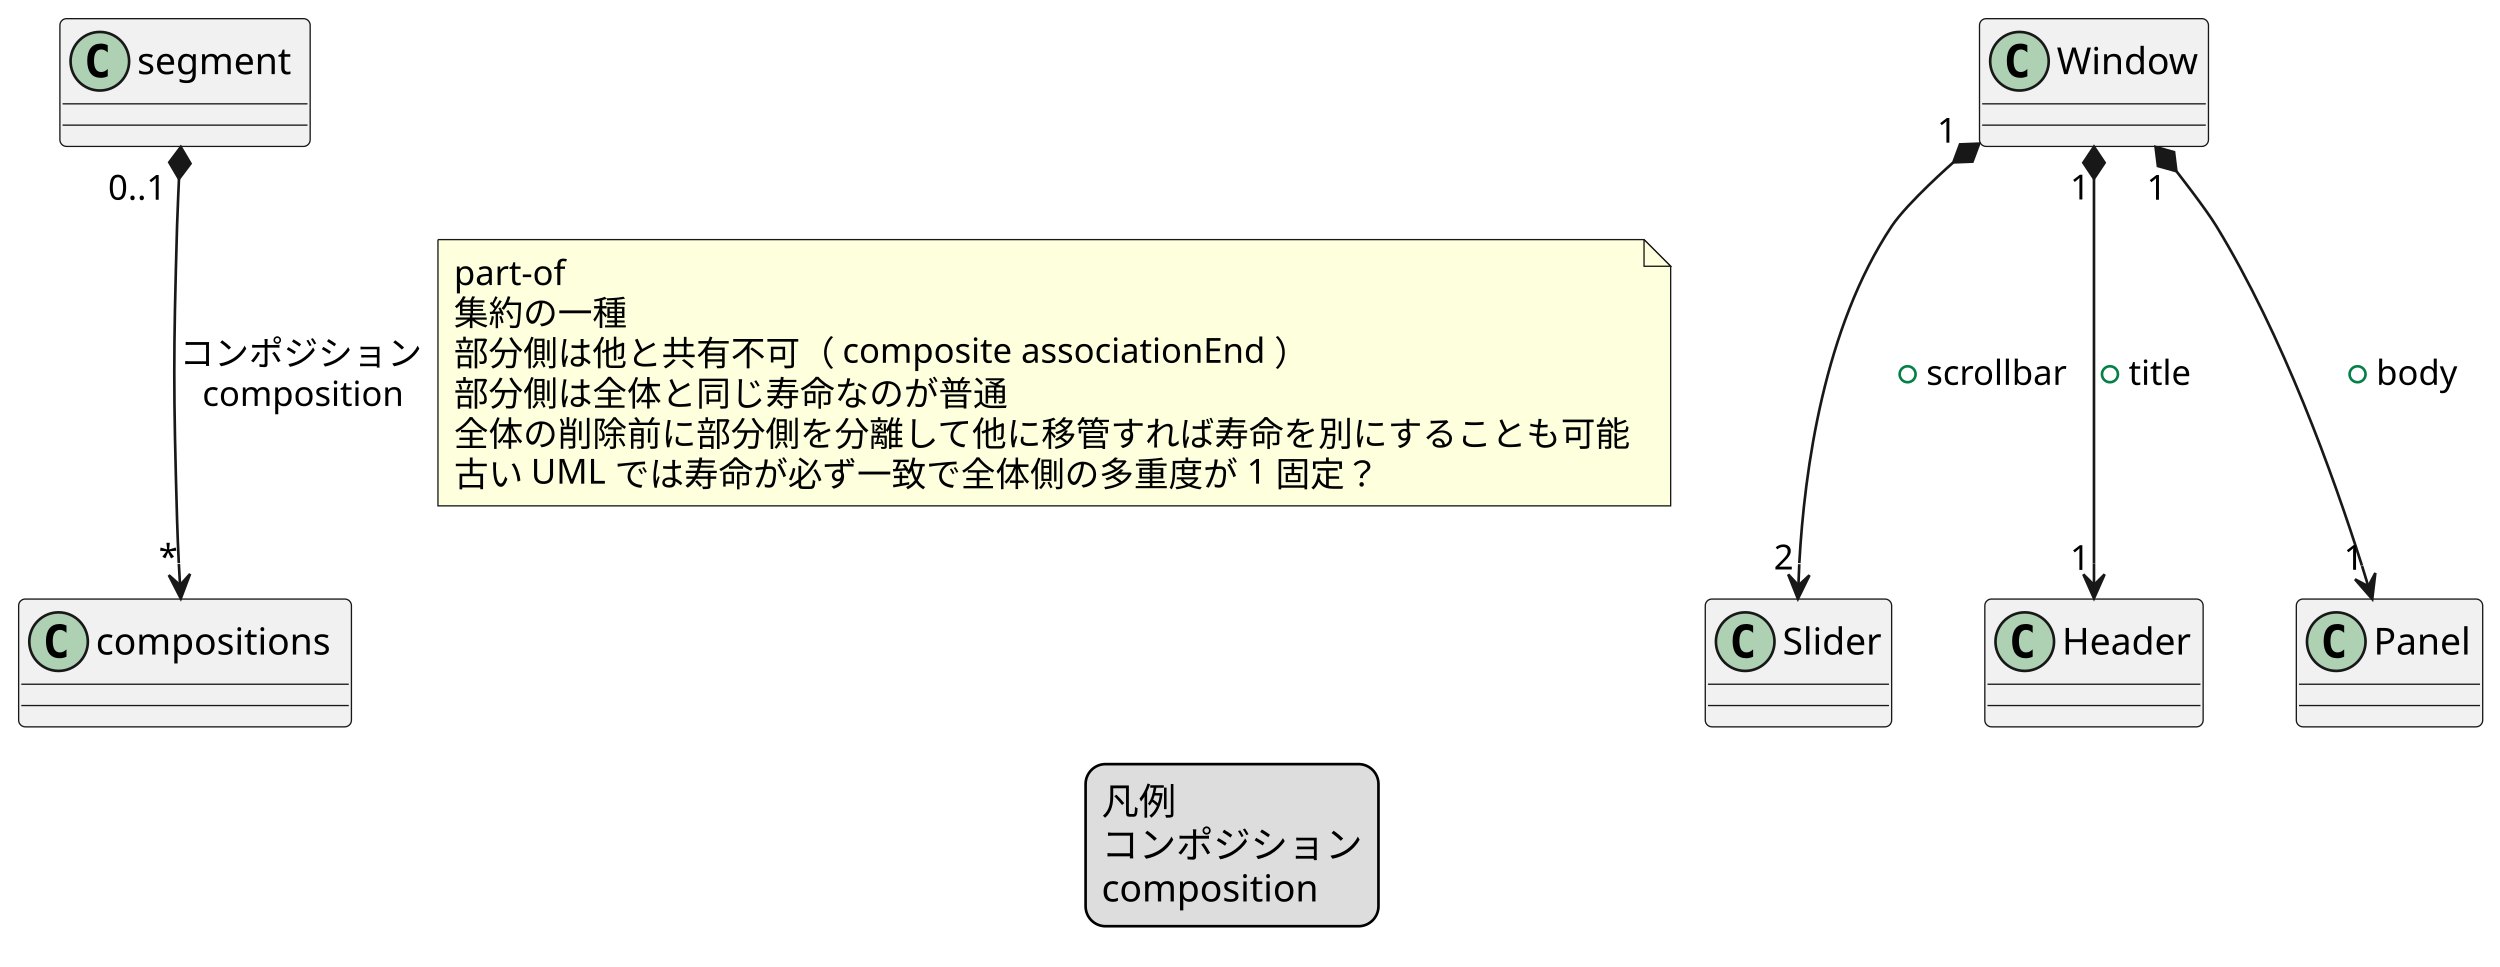
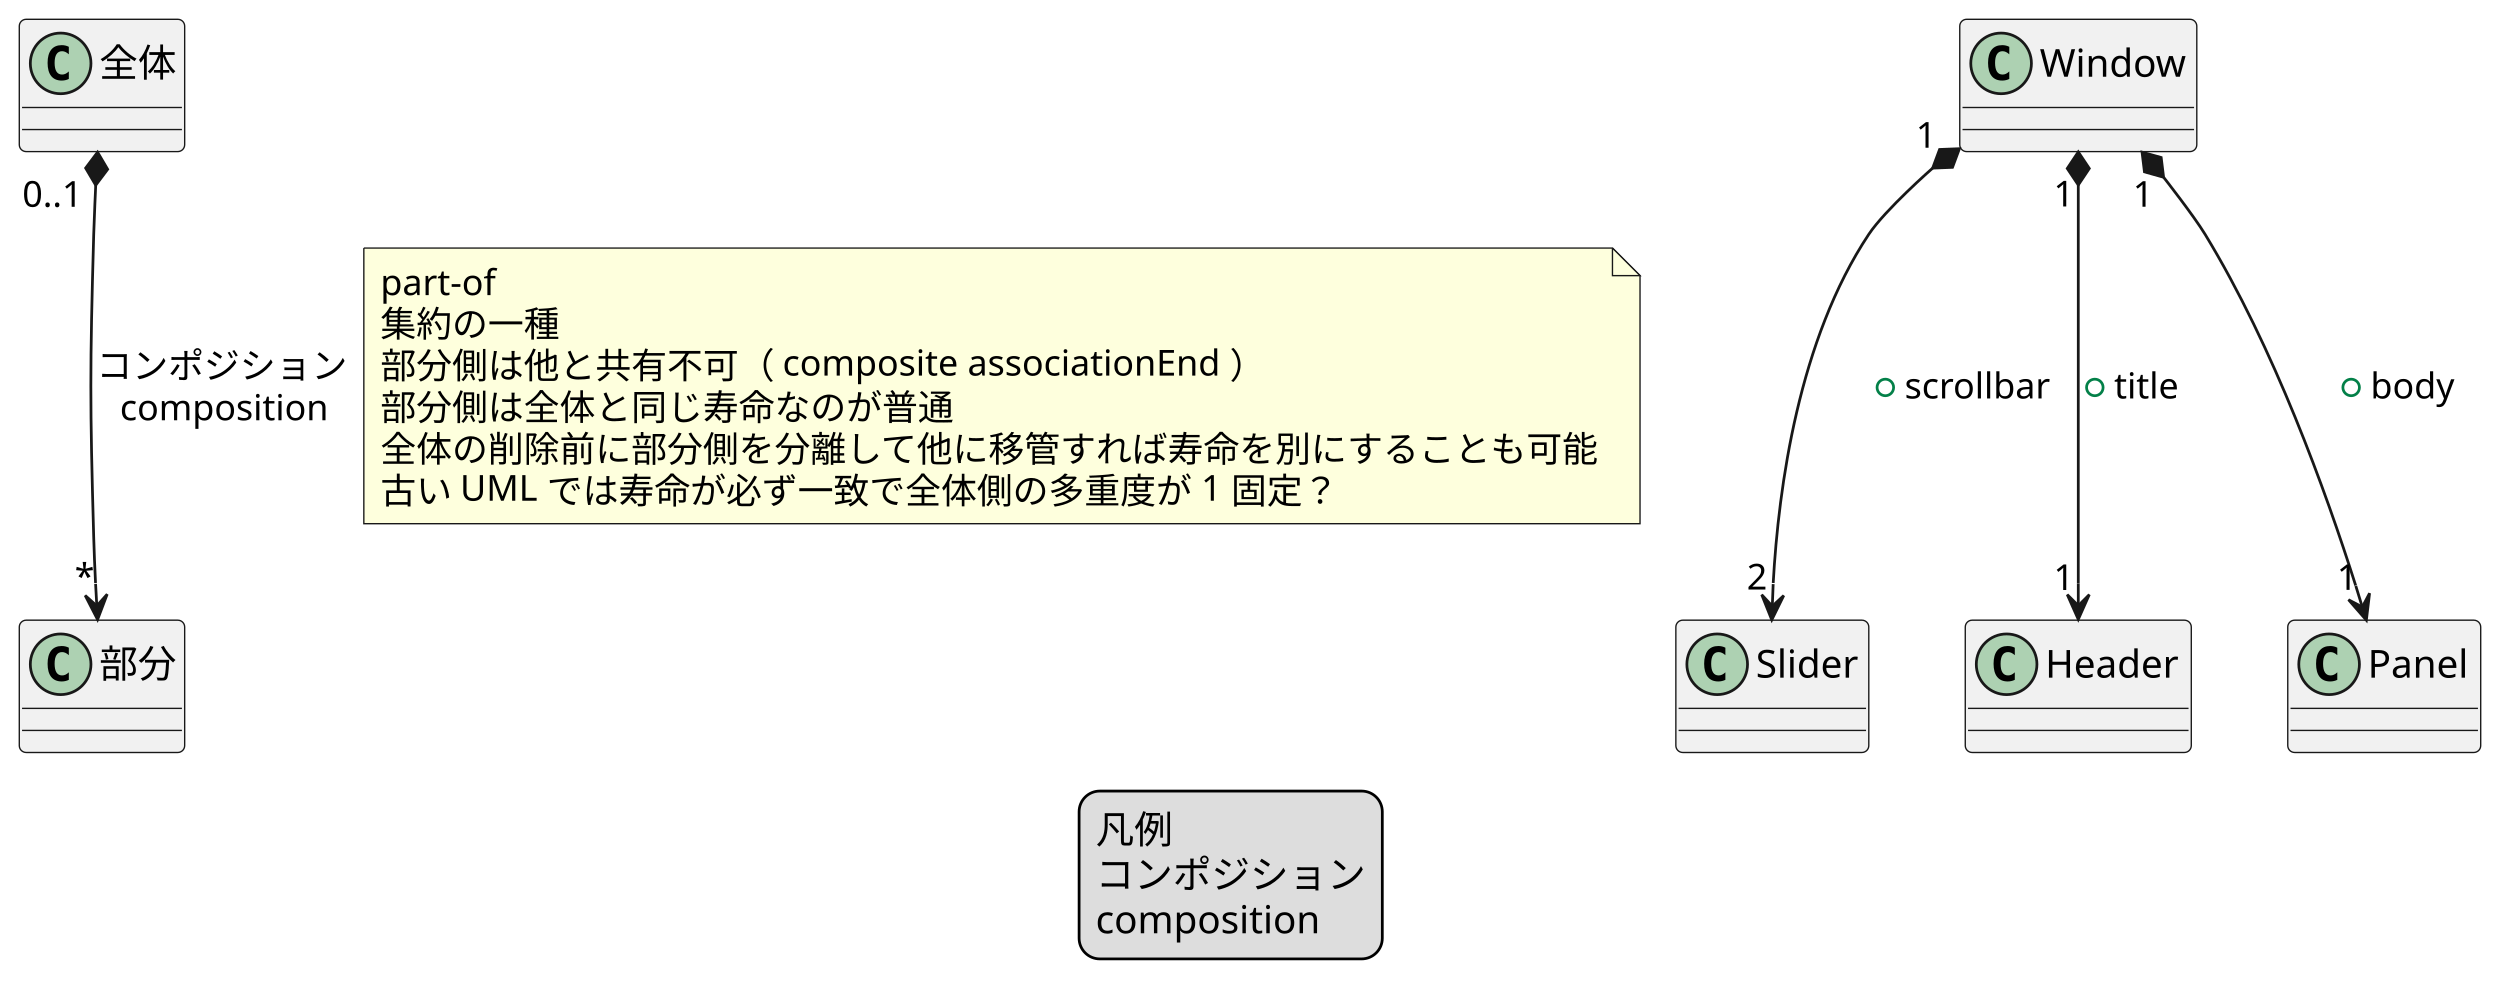
- <svg xmlns="http://www.w3.org/2000/svg" contentStyleType="text/css" height="363px" preserveAspectRatio="none" style="width:939px;height:363px;background:#FFFFFF;" version="1.1" viewBox="0 0 939 363" width="939px" zoomAndPan="magnify">
+ <svg xmlns="http://www.w3.org/2000/svg" contentStyleType="text/css" height="363px" preserveAspectRatio="none" style="width:907px;height:363px;background:#FFFFFF;" version="1.1" viewBox="0 0 907 363" width="907px" zoomAndPan="magnify">
  <defs />
  <g>
-     <g id="elem_segment">
-       <rect fill="#F1F1F1" height="48" id="segment" rx="2.5" ry="2.5" style="stroke:#181818;stroke-width:0.5;" width="94" x="22.5" y="7" />
-       <ellipse cx="37.5" cy="23" fill="#ADD1B2" rx="11" ry="11" style="stroke:#181818;stroke-width:1.0;" />
-       <path d="M40.469,28.641 Q39.891,28.938 39.25,29.078 Q38.609,29.234 37.906,29.234 Q35.406,29.234 34.078,27.594 Q32.766,25.938 32.766,22.812 Q32.766,19.688 34.078,18.031 Q35.406,16.375 37.906,16.375 Q38.609,16.375 39.25,16.531 Q39.906,16.688 40.469,16.984 L40.469,19.703 Q39.844,19.125 39.25,18.859 Q38.656,18.578 38.031,18.578 Q36.688,18.578 36,19.656 Q35.312,20.719 35.312,22.812 Q35.312,24.906 36,25.984 Q36.688,27.047 38.031,27.047 Q38.656,27.047 39.25,26.781 Q39.844,26.5 40.469,25.922 L40.469,28.641 Z " fill="#000000" />
-       <text fill="#000000" font-family="sans-serif" font-size="14" lengthAdjust="spacing" textLength="62" x="51.5" y="27.847">segment</text>
-       <line style="stroke:#181818;stroke-width:0.5;" x1="23.5" x2="115.5" y1="39" y2="39" />
-       <line style="stroke:#181818;stroke-width:0.5;" x1="23.5" x2="115.5" y1="47" y2="47" />
+     <g id="elem_全体">
+       <rect fill="#F1F1F1" height="48" id="全体" rx="2.5" ry="2.5" style="stroke:#181818;stroke-width:0.5;" width="60" x="7" y="7" />
+       <ellipse cx="22" cy="23" fill="#ADD1B2" rx="11" ry="11" style="stroke:#181818;stroke-width:1.0;" />
+       <path d="M24.969,28.641 Q24.391,28.938 23.75,29.078 Q23.109,29.234 22.406,29.234 Q19.906,29.234 18.578,27.594 Q17.266,25.938 17.266,22.812 Q17.266,19.688 18.578,18.031 Q19.906,16.375 22.406,16.375 Q23.109,16.375 23.75,16.531 Q24.406,16.688 24.969,16.984 L24.969,19.703 Q24.344,19.125 23.75,18.859 Q23.156,18.578 22.531,18.578 Q21.188,18.578 20.5,19.656 Q19.812,20.719 19.812,22.812 Q19.812,24.906 20.5,25.984 Q21.188,27.047 22.531,27.047 Q23.156,27.047 23.75,26.781 Q24.344,26.5 24.969,25.922 L24.969,28.641 Z " fill="#000000" />
+       <text fill="#000000" font-family="sans-serif" font-size="14" lengthAdjust="spacing" textLength="28" x="36" y="27.847">全体</text>
+       <line style="stroke:#181818;stroke-width:0.5;" x1="8" x2="66" y1="39" y2="39" />
+       <line style="stroke:#181818;stroke-width:0.5;" x1="8" x2="66" y1="47" y2="47" />
    </g>
-     <g id="elem_compositions">
-       <rect fill="#F1F1F1" height="48" id="compositions" rx="2.5" ry="2.5" style="stroke:#181818;stroke-width:0.5;" width="125" x="7" y="225" />
+     <g id="elem_部分">
+       <rect fill="#F1F1F1" height="48" id="部分" rx="2.5" ry="2.5" style="stroke:#181818;stroke-width:0.5;" width="60" x="7" y="225" />
      <ellipse cx="22" cy="241" fill="#ADD1B2" rx="11" ry="11" style="stroke:#181818;stroke-width:1.0;" />
      <path d="M24.969,246.641 Q24.391,246.938 23.75,247.078 Q23.109,247.234 22.406,247.234 Q19.906,247.234 18.578,245.594 Q17.266,243.938 17.266,240.812 Q17.266,237.688 18.578,236.031 Q19.906,234.375 22.406,234.375 Q23.109,234.375 23.75,234.531 Q24.406,234.688 24.969,234.984 L24.969,237.703 Q24.344,237.125 23.75,236.859 Q23.156,236.578 22.531,236.578 Q21.188,236.578 20.5,237.656 Q19.812,238.719 19.812,240.812 Q19.812,242.906 20.5,243.984 Q21.188,245.047 22.531,245.047 Q23.156,245.047 23.75,244.781 Q24.344,244.5 24.969,243.922 L24.969,246.641 Z " fill="#000000" />
-       <text fill="#000000" font-family="sans-serif" font-size="14" lengthAdjust="spacing" textLength="93" x="36" y="245.847">compositions</text>
-       <line style="stroke:#181818;stroke-width:0.5;" x1="8" x2="131" y1="257" y2="257" />
-       <line style="stroke:#181818;stroke-width:0.5;" x1="8" x2="131" y1="265" y2="265" />
+       <text fill="#000000" font-family="sans-serif" font-size="14" lengthAdjust="spacing" textLength="28" x="36" y="245.847">部分</text>
+       <line style="stroke:#181818;stroke-width:0.5;" x1="8" x2="66" y1="257" y2="257" />
+       <line style="stroke:#181818;stroke-width:0.5;" x1="8" x2="66" y1="265" y2="265" />
    </g>
    <g id="elem_Window">
-       <rect fill="#F1F1F1" height="48" id="Window" rx="2.5" ry="2.5" style="stroke:#181818;stroke-width:0.5;" width="86" x="743.5" y="7" />
-       <ellipse cx="758.5" cy="23" fill="#ADD1B2" rx="11" ry="11" style="stroke:#181818;stroke-width:1.0;" />
-       <path d="M761.469,28.641 Q760.891,28.938 760.25,29.078 Q759.609,29.234 758.906,29.234 Q756.406,29.234 755.078,27.594 Q753.766,25.938 753.766,22.812 Q753.766,19.688 755.078,18.031 Q756.406,16.375 758.906,16.375 Q759.609,16.375 760.25,16.531 Q760.906,16.688 761.469,16.984 L761.469,19.703 Q760.844,19.125 760.25,18.859 Q759.656,18.578 759.031,18.578 Q757.688,18.578 757,19.656 Q756.312,20.719 756.312,22.812 Q756.312,24.906 757,25.984 Q757.688,27.047 759.031,27.047 Q759.656,27.047 760.25,26.781 Q760.844,26.5 761.469,25.922 L761.469,28.641 Z " fill="#000000" />
-       <text fill="#000000" font-family="sans-serif" font-size="14" lengthAdjust="spacing" textLength="54" x="772.5" y="27.847">Window</text>
-       <line style="stroke:#181818;stroke-width:0.5;" x1="744.5" x2="828.5" y1="39" y2="39" />
-       <line style="stroke:#181818;stroke-width:0.5;" x1="744.5" x2="828.5" y1="47" y2="47" />
+       <rect fill="#F1F1F1" height="48" id="Window" rx="2.5" ry="2.5" style="stroke:#181818;stroke-width:0.5;" width="86" x="711" y="7" />
+       <ellipse cx="726" cy="23" fill="#ADD1B2" rx="11" ry="11" style="stroke:#181818;stroke-width:1.0;" />
+       <path d="M728.969,28.641 Q728.391,28.938 727.75,29.078 Q727.109,29.234 726.406,29.234 Q723.906,29.234 722.578,27.594 Q721.266,25.938 721.266,22.812 Q721.266,19.688 722.578,18.031 Q723.906,16.375 726.406,16.375 Q727.109,16.375 727.75,16.531 Q728.406,16.688 728.969,16.984 L728.969,19.703 Q728.344,19.125 727.75,18.859 Q727.156,18.578 726.531,18.578 Q725.188,18.578 724.5,19.656 Q723.812,20.719 723.812,22.812 Q723.812,24.906 724.5,25.984 Q725.188,27.047 726.531,27.047 Q727.156,27.047 727.75,26.781 Q728.344,26.5 728.969,25.922 L728.969,28.641 Z " fill="#000000" />
+       <text fill="#000000" font-family="sans-serif" font-size="14" lengthAdjust="spacing" textLength="54" x="740" y="27.847">Window</text>
+       <line style="stroke:#181818;stroke-width:0.5;" x1="712" x2="796" y1="39" y2="39" />
+       <line style="stroke:#181818;stroke-width:0.5;" x1="712" x2="796" y1="47" y2="47" />
    </g>
    <g id="elem_Slider">
-       <rect fill="#F1F1F1" height="48" id="Slider" rx="2.5" ry="2.5" style="stroke:#181818;stroke-width:0.5;" width="70" x="640.5" y="225" />
-       <ellipse cx="655.5" cy="241" fill="#ADD1B2" rx="11" ry="11" style="stroke:#181818;stroke-width:1.0;" />
-       <path d="M658.469,246.641 Q657.891,246.938 657.25,247.078 Q656.609,247.234 655.906,247.234 Q653.406,247.234 652.078,245.594 Q650.766,243.938 650.766,240.812 Q650.766,237.688 652.078,236.031 Q653.406,234.375 655.906,234.375 Q656.609,234.375 657.25,234.531 Q657.906,234.688 658.469,234.984 L658.469,237.703 Q657.844,237.125 657.25,236.859 Q656.656,236.578 656.031,236.578 Q654.688,236.578 654,237.656 Q653.312,238.719 653.312,240.812 Q653.312,242.906 654,243.984 Q654.688,245.047 656.031,245.047 Q656.656,245.047 657.25,244.781 Q657.844,244.5 658.469,243.922 L658.469,246.641 Z " fill="#000000" />
-       <text fill="#000000" font-family="sans-serif" font-size="14" lengthAdjust="spacing" textLength="38" x="669.5" y="245.847">Slider</text>
-       <line style="stroke:#181818;stroke-width:0.5;" x1="641.5" x2="709.5" y1="257" y2="257" />
-       <line style="stroke:#181818;stroke-width:0.5;" x1="641.5" x2="709.5" y1="265" y2="265" />
+       <rect fill="#F1F1F1" height="48" id="Slider" rx="2.5" ry="2.5" style="stroke:#181818;stroke-width:0.5;" width="70" x="608" y="225" />
+       <ellipse cx="623" cy="241" fill="#ADD1B2" rx="11" ry="11" style="stroke:#181818;stroke-width:1.0;" />
+       <path d="M625.969,246.641 Q625.391,246.938 624.75,247.078 Q624.109,247.234 623.406,247.234 Q620.906,247.234 619.578,245.594 Q618.266,243.938 618.266,240.812 Q618.266,237.688 619.578,236.031 Q620.906,234.375 623.406,234.375 Q624.109,234.375 624.75,234.531 Q625.406,234.688 625.969,234.984 L625.969,237.703 Q625.344,237.125 624.75,236.859 Q624.156,236.578 623.531,236.578 Q622.188,236.578 621.5,237.656 Q620.812,238.719 620.812,240.812 Q620.812,242.906 621.5,243.984 Q622.188,245.047 623.531,245.047 Q624.156,245.047 624.75,244.781 Q625.344,244.5 625.969,243.922 L625.969,246.641 Z " fill="#000000" />
+       <text fill="#000000" font-family="sans-serif" font-size="14" lengthAdjust="spacing" textLength="38" x="637" y="245.847">Slider</text>
+       <line style="stroke:#181818;stroke-width:0.5;" x1="609" x2="677" y1="257" y2="257" />
+       <line style="stroke:#181818;stroke-width:0.5;" x1="609" x2="677" y1="265" y2="265" />
    </g>
    <g id="elem_Header">
-       <rect fill="#F1F1F1" height="48" id="Header" rx="2.5" ry="2.5" style="stroke:#181818;stroke-width:0.5;" width="82" x="745.5" y="225" />
-       <ellipse cx="760.5" cy="241" fill="#ADD1B2" rx="11" ry="11" style="stroke:#181818;stroke-width:1.0;" />
-       <path d="M763.469,246.641 Q762.891,246.938 762.25,247.078 Q761.609,247.234 760.906,247.234 Q758.406,247.234 757.078,245.594 Q755.766,243.938 755.766,240.812 Q755.766,237.688 757.078,236.031 Q758.406,234.375 760.906,234.375 Q761.609,234.375 762.25,234.531 Q762.906,234.688 763.469,234.984 L763.469,237.703 Q762.844,237.125 762.25,236.859 Q761.656,236.578 761.031,236.578 Q759.688,236.578 759,237.656 Q758.312,238.719 758.312,240.812 Q758.312,242.906 759,243.984 Q759.688,245.047 761.031,245.047 Q761.656,245.047 762.25,244.781 Q762.844,244.5 763.469,243.922 L763.469,246.641 Z " fill="#000000" />
-       <text fill="#000000" font-family="sans-serif" font-size="14" lengthAdjust="spacing" textLength="50" x="774.5" y="245.847">Header</text>
-       <line style="stroke:#181818;stroke-width:0.5;" x1="746.5" x2="826.5" y1="257" y2="257" />
-       <line style="stroke:#181818;stroke-width:0.5;" x1="746.5" x2="826.5" y1="265" y2="265" />
+       <rect fill="#F1F1F1" height="48" id="Header" rx="2.5" ry="2.5" style="stroke:#181818;stroke-width:0.5;" width="82" x="713" y="225" />
+       <ellipse cx="728" cy="241" fill="#ADD1B2" rx="11" ry="11" style="stroke:#181818;stroke-width:1.0;" />
+       <path d="M730.969,246.641 Q730.391,246.938 729.75,247.078 Q729.109,247.234 728.406,247.234 Q725.906,247.234 724.578,245.594 Q723.266,243.938 723.266,240.812 Q723.266,237.688 724.578,236.031 Q725.906,234.375 728.406,234.375 Q729.109,234.375 729.75,234.531 Q730.406,234.688 730.969,234.984 L730.969,237.703 Q730.344,237.125 729.75,236.859 Q729.156,236.578 728.531,236.578 Q727.188,236.578 726.5,237.656 Q725.812,238.719 725.812,240.812 Q725.812,242.906 726.5,243.984 Q727.188,245.047 728.531,245.047 Q729.156,245.047 729.75,244.781 Q730.344,244.5 730.969,243.922 L730.969,246.641 Z " fill="#000000" />
+       <text fill="#000000" font-family="sans-serif" font-size="14" lengthAdjust="spacing" textLength="50" x="742" y="245.847">Header</text>
+       <line style="stroke:#181818;stroke-width:0.5;" x1="714" x2="794" y1="257" y2="257" />
+       <line style="stroke:#181818;stroke-width:0.5;" x1="714" x2="794" y1="265" y2="265" />
    </g>
    <g id="elem_Panel">
-       <rect fill="#F1F1F1" height="48" id="Panel" rx="2.5" ry="2.5" style="stroke:#181818;stroke-width:0.5;" width="70" x="862.5" y="225" />
-       <ellipse cx="877.5" cy="241" fill="#ADD1B2" rx="11" ry="11" style="stroke:#181818;stroke-width:1.0;" />
-       <path d="M880.469,246.641 Q879.891,246.938 879.25,247.078 Q878.609,247.234 877.906,247.234 Q875.406,247.234 874.078,245.594 Q872.766,243.938 872.766,240.812 Q872.766,237.688 874.078,236.031 Q875.406,234.375 877.906,234.375 Q878.609,234.375 879.25,234.531 Q879.906,234.688 880.469,234.984 L880.469,237.703 Q879.844,237.125 879.25,236.859 Q878.656,236.578 878.031,236.578 Q876.688,236.578 876,237.656 Q875.312,238.719 875.312,240.812 Q875.312,242.906 876,243.984 Q876.688,245.047 878.031,245.047 Q878.656,245.047 879.25,244.781 Q879.844,244.5 880.469,243.922 L880.469,246.641 Z " fill="#000000" />
-       <text fill="#000000" font-family="sans-serif" font-size="14" lengthAdjust="spacing" textLength="38" x="891.5" y="245.847">Panel</text>
-       <line style="stroke:#181818;stroke-width:0.5;" x1="863.5" x2="931.5" y1="257" y2="257" />
-       <line style="stroke:#181818;stroke-width:0.5;" x1="863.5" x2="931.5" y1="265" y2="265" />
+       <rect fill="#F1F1F1" height="48" id="Panel" rx="2.5" ry="2.5" style="stroke:#181818;stroke-width:0.5;" width="70" x="830" y="225" />
+       <ellipse cx="845" cy="241" fill="#ADD1B2" rx="11" ry="11" style="stroke:#181818;stroke-width:1.0;" />
+       <path d="M847.969,246.641 Q847.391,246.938 846.75,247.078 Q846.109,247.234 845.406,247.234 Q842.906,247.234 841.578,245.594 Q840.266,243.938 840.266,240.812 Q840.266,237.688 841.578,236.031 Q842.906,234.375 845.406,234.375 Q846.109,234.375 846.75,234.531 Q847.406,234.688 847.969,234.984 L847.969,237.703 Q847.344,237.125 846.75,236.859 Q846.156,236.578 845.531,236.578 Q844.188,236.578 843.5,237.656 Q842.812,238.719 842.812,240.812 Q842.812,242.906 843.5,243.984 Q844.188,245.047 845.531,245.047 Q846.156,245.047 846.75,244.781 Q847.344,244.5 847.969,243.922 L847.969,246.641 Z " fill="#000000" />
+       <text fill="#000000" font-family="sans-serif" font-size="14" lengthAdjust="spacing" textLength="38" x="859" y="245.847">Panel</text>
+       <line style="stroke:#181818;stroke-width:0.5;" x1="831" x2="899" y1="257" y2="257" />
+       <line style="stroke:#181818;stroke-width:0.5;" x1="831" x2="899" y1="265" y2="265" />
    </g>
-     <g id="link_segment_compositions">
-       <path codeLine="7" d="M67.227,67.191 C67.227,67.191 66.65,79.66 66.5,85 C65.12,133.87 65.12,146.13 66.5,195 C66.65,200.34 66.89,205.98 67.16,211.51 " fill="none" id="segment-compositions" style="stroke:#181818;stroke-width:1.0;" />
-       <polygon fill="#181818" points="67.9,224.79,71.389,215.58,67.62,219.798,63.402,216.029,67.9,224.79" style="stroke:#181818;stroke-width:1.0;" />
-       <line style="stroke:#181818;stroke-width:1.0;" x1="67.62" x2="67.18" y1="219.798" y2="211.815" />
-       <polygon fill="#181818" points="67.9,55.21,63.57,60.976,67.227,67.191,71.557,61.425,67.9,55.21" style="stroke:#181818;stroke-width:1.0;" />
-       <text fill="#000000" font-family="sans-serif" font-size="13" lengthAdjust="spacing" textLength="91" x="67.5" y="137.333">コンポジション</text>
-       <text fill="#000000" font-family="sans-serif" font-size="13" lengthAdjust="spacing" textLength="78" x="76" y="152.465">composition</text>
-       <path d="M164.5,90 L164.5,190 L627.5,190 L627.5,100 L617.5,90 L164.5,90 " fill="#FEFFDD" style="stroke:#181818;stroke-width:0.5;" />
-       <path d="M617.5,90 L617.5,100 L627.5,100 L617.5,90 " fill="#FEFFDD" style="stroke:#181818;stroke-width:0.5;" />
-       <text fill="#000000" font-family="sans-serif" font-size="13" lengthAdjust="spacing" textLength="43" x="170.5" y="107.067">part-of</text>
-       <text fill="#000000" font-family="sans-serif" font-size="13" lengthAdjust="spacing" textLength="65" x="170.5" y="122.2">集約の一種</text>
-       <text fill="#000000" font-family="sans-serif" font-size="13" lengthAdjust="spacing" textLength="331" x="170.5" y="137.333">部分側は他と共有不可（ composite associationEnd ）</text>
-       <text fill="#000000" font-family="sans-serif" font-size="13" lengthAdjust="spacing" textLength="208" x="170.5" y="152.465">部分側は全体と同じ寿命なのが普通</text>
-       <text fill="#000000" font-family="sans-serif" font-size="13" lengthAdjust="spacing" textLength="442" x="170.5" y="167.598">全体の削除前に部分側を分離して他に移管すれば寿命を別にすることも可能</text>
-       <text fill="#000000" font-family="sans-serif" font-size="13" lengthAdjust="spacing" textLength="351" x="170.5" y="182.731">古い UML では寿命が必ず一致で全体側の多重度が 1 固定？</text>
-       <text fill="#000000" font-family="sans-serif" font-size="13" lengthAdjust="spacing" textLength="24" x="40.585" y="75.022">0..1</text>
-       <text fill="#000000" font-family="sans-serif" font-size="13" lengthAdjust="spacing" textLength="7" x="59.593" y="213.748">*</text>
+     <g id="link_全体_部分">
+       <path codeLine="7" d="M34.727,67.191 C34.727,67.191 34.15,79.66 34,85 C32.62,133.87 32.62,146.13 34,195 C34.15,200.34 34.39,205.98 34.66,211.51 " fill="none" id="全体-部分" style="stroke:#181818;stroke-width:1.0;" />
+       <polygon fill="#181818" points="35.4,224.79,38.889,215.58,35.12,219.798,30.902,216.029,35.4,224.79" style="stroke:#181818;stroke-width:1.0;" />
+       <line style="stroke:#181818;stroke-width:1.0;" x1="35.12" x2="34.68" y1="219.798" y2="211.815" />
+       <polygon fill="#181818" points="35.4,55.21,31.07,60.976,34.727,67.191,39.057,61.425,35.4,55.21" style="stroke:#181818;stroke-width:1.0;" />
+       <text fill="#000000" font-family="sans-serif" font-size="13" lengthAdjust="spacing" textLength="91" x="35" y="137.333">コンポジション</text>
+       <text fill="#000000" font-family="sans-serif" font-size="13" lengthAdjust="spacing" textLength="78" x="43.5" y="152.465">composition</text>
+       <path d="M132,90 L132,190 L595,190 L595,100 L585,90 L132,90 " fill="#FEFFDD" style="stroke:#181818;stroke-width:0.5;" />
+       <path d="M585,90 L585,100 L595,100 L585,90 " fill="#FEFFDD" style="stroke:#181818;stroke-width:0.5;" />
+       <text fill="#000000" font-family="sans-serif" font-size="13" lengthAdjust="spacing" textLength="43" x="138" y="107.067">part-of</text>
+       <text fill="#000000" font-family="sans-serif" font-size="13" lengthAdjust="spacing" textLength="65" x="138" y="122.2">集約の一種</text>
+       <text fill="#000000" font-family="sans-serif" font-size="13" lengthAdjust="spacing" textLength="331" x="138" y="137.333">部分側は他と共有不可（ composite associationEnd ）</text>
+       <text fill="#000000" font-family="sans-serif" font-size="13" lengthAdjust="spacing" textLength="208" x="138" y="152.465">部分側は全体と同じ寿命なのが普通</text>
+       <text fill="#000000" font-family="sans-serif" font-size="13" lengthAdjust="spacing" textLength="442" x="138" y="167.598">全体の削除前に部分側を分離して他に移管すれば寿命を別にすることも可能</text>
+       <text fill="#000000" font-family="sans-serif" font-size="13" lengthAdjust="spacing" textLength="351" x="138" y="182.731">古い UML では寿命が必ず一致で全体側の多重度が 1 固定？</text>
+       <text fill="#000000" font-family="sans-serif" font-size="13" lengthAdjust="spacing" textLength="24" x="8.085" y="75.022">0..1</text>
+       <text fill="#000000" font-family="sans-serif" font-size="13" lengthAdjust="spacing" textLength="7" x="27.093" y="213.748">*</text>
    </g>
    <g id="link_Window_Slider">
-       <path codeLine="17" d="M733.663,60.991 C733.663,60.991 716.39,76.14 710.5,85 C685.15,123.13 677.77,176.38 675.82,211.51 " fill="none" id="Window-Slider" style="stroke:#181818;stroke-width:1.0;" />
-       <polygon fill="#181818" points="675.3,224.9,679.643,216.061,675.492,219.904,671.649,215.753,675.3,224.9" style="stroke:#181818;stroke-width:1.0;" />
-       <line style="stroke:#181818;stroke-width:1.0;" x1="675.492" x2="675.805" y1="219.904" y2="211.915" />
-       <polygon fill="#181818" points="743.38,53.95,736.174,54.231,733.663,60.991,740.868,60.709,743.38,53.95" style="stroke:#181818;stroke-width:1.0;" />
-       <ellipse cx="716.5" cy="140.566" fill="none" rx="3" ry="3" style="stroke:#038048;stroke-width:1.0;" />
-       <text fill="#000000" font-family="sans-serif" font-size="13" lengthAdjust="spacing" textLength="54" x="723.5" y="144.567">scrollbar</text>
-       <text fill="#000000" font-family="sans-serif" font-size="13" lengthAdjust="spacing" textLength="8" x="727.576" y="53.587">1</text>
-       <text fill="#000000" font-family="sans-serif" font-size="13" lengthAdjust="spacing" textLength="8" x="666.224" y="213.886">2</text>
+       <path codeLine="17" d="M701.163,60.991 C701.163,60.991 683.89,76.14 678,85 C652.65,123.13 645.27,176.38 643.32,211.51 " fill="none" id="Window-Slider" style="stroke:#181818;stroke-width:1.0;" />
+       <polygon fill="#181818" points="642.8,224.9,647.143,216.061,642.992,219.904,639.149,215.753,642.8,224.9" style="stroke:#181818;stroke-width:1.0;" />
+       <line style="stroke:#181818;stroke-width:1.0;" x1="642.992" x2="643.305" y1="219.904" y2="211.915" />
+       <polygon fill="#181818" points="710.88,53.95,703.674,54.231,701.163,60.991,708.368,60.709,710.88,53.95" style="stroke:#181818;stroke-width:1.0;" />
+       <ellipse cx="684" cy="140.566" fill="none" rx="3" ry="3" style="stroke:#038048;stroke-width:1.0;" />
+       <text fill="#000000" font-family="sans-serif" font-size="13" lengthAdjust="spacing" textLength="54" x="691" y="144.567">scrollbar</text>
+       <text fill="#000000" font-family="sans-serif" font-size="13" lengthAdjust="spacing" textLength="8" x="695.076" y="53.587">1</text>
+       <text fill="#000000" font-family="sans-serif" font-size="13" lengthAdjust="spacing" textLength="8" x="633.724" y="213.886">2</text>
    </g>
    <g id="link_Window_Header">
-       <path codeLine="18" d="M786.5,67.12 C786.5,67.12 786.5,171.76 786.5,211.68 " fill="none" id="Window-Header" style="stroke:#181818;stroke-width:1.0;" />
-       <polygon fill="#181818" points="786.5,224.72,790.5,215.72,786.5,219.72,782.5,215.72,786.5,224.72" style="stroke:#181818;stroke-width:1.0;" />
-       <line style="stroke:#181818;stroke-width:1.0;" x1="786.5" x2="786.5" y1="219.72" y2="211.72" />
-       <polygon fill="#181818" points="786.5,55.12,782.5,61.12,786.5,67.12,790.5,61.12,786.5,55.12" style="stroke:#181818;stroke-width:1.0;" />
-       <ellipse cx="792.5" cy="140.566" fill="none" rx="3" ry="3" style="stroke:#038048;stroke-width:1.0;" />
-       <text fill="#000000" font-family="sans-serif" font-size="13" lengthAdjust="spacing" textLength="24" x="799.5" y="144.567">title</text>
-       <text fill="#000000" font-family="sans-serif" font-size="13" lengthAdjust="spacing" textLength="8" x="777.525" y="74.91">1</text>
-       <text fill="#000000" font-family="sans-serif" font-size="13" lengthAdjust="spacing" textLength="8" x="777.525" y="214.057">1</text>
+       <path codeLine="18" d="M754,67.12 C754,67.12 754,171.76 754,211.68 " fill="none" id="Window-Header" style="stroke:#181818;stroke-width:1.0;" />
+       <polygon fill="#181818" points="754,224.72,758,215.72,754,219.72,750,215.72,754,224.72" style="stroke:#181818;stroke-width:1.0;" />
+       <line style="stroke:#181818;stroke-width:1.0;" x1="754" x2="754" y1="219.72" y2="211.72" />
+       <polygon fill="#181818" points="754,55.12,750,61.12,754,67.12,758,61.12,754,55.12" style="stroke:#181818;stroke-width:1.0;" />
+       <ellipse cx="760" cy="140.566" fill="none" rx="3" ry="3" style="stroke:#038048;stroke-width:1.0;" />
+       <text fill="#000000" font-family="sans-serif" font-size="13" lengthAdjust="spacing" textLength="24" x="767" y="144.567">title</text>
+       <text fill="#000000" font-family="sans-serif" font-size="13" lengthAdjust="spacing" textLength="8" x="745.025" y="74.91">1</text>
+       <text fill="#000000" font-family="sans-serif" font-size="13" lengthAdjust="spacing" textLength="8" x="745.025" y="214.057">1</text>
    </g>
    <g id="link_Window_Panel">
-       <path codeLine="19" d="M817.451,64.301 C817.451,64.301 828.4,78.27 832.5,85 C857.48,126 876.33,178.29 887.14,212.43 " fill="none" id="Window-Panel" style="stroke:#181818;stroke-width:1.0;" />
-       <polygon fill="#181818" points="891.01,225,892.18,215.221,889.537,220.222,884.535,217.578,891.01,225" style="stroke:#181818;stroke-width:1.0;" />
-       <line style="stroke:#181818;stroke-width:1.0;" x1="889.537" x2="887.185" y1="220.222" y2="212.57" />
-       <polygon fill="#181818" points="809.63,55.2,810.507,62.358,817.451,64.301,816.574,57.143,809.63,55.2" style="stroke:#181818;stroke-width:1.0;" />
-       <ellipse cx="885.5" cy="140.566" fill="none" rx="3" ry="3" style="stroke:#038048;stroke-width:1.0;" />
-       <text fill="#000000" font-family="sans-serif" font-size="13" lengthAdjust="spacing" textLength="31" x="892.5" y="144.567">body</text>
-       <text fill="#000000" font-family="sans-serif" font-size="13" lengthAdjust="spacing" textLength="8" x="806.293" y="75.01">1</text>
-       <text fill="#000000" font-family="sans-serif" font-size="13" lengthAdjust="spacing" textLength="8" x="880.322" y="214.012">1</text>
+       <path codeLine="19" d="M784.951,64.301 C784.951,64.301 795.9,78.27 800,85 C824.98,126 843.83,178.29 854.64,212.43 " fill="none" id="Window-Panel" style="stroke:#181818;stroke-width:1.0;" />
+       <polygon fill="#181818" points="858.51,225,859.68,215.221,857.037,220.222,852.035,217.578,858.51,225" style="stroke:#181818;stroke-width:1.0;" />
+       <line style="stroke:#181818;stroke-width:1.0;" x1="857.037" x2="854.685" y1="220.222" y2="212.57" />
+       <polygon fill="#181818" points="777.13,55.2,778.007,62.358,784.951,64.301,784.074,57.143,777.13,55.2" style="stroke:#181818;stroke-width:1.0;" />
+       <ellipse cx="853" cy="140.566" fill="none" rx="3" ry="3" style="stroke:#038048;stroke-width:1.0;" />
+       <text fill="#000000" font-family="sans-serif" font-size="13" lengthAdjust="spacing" textLength="31" x="860" y="144.567">body</text>
+       <text fill="#000000" font-family="sans-serif" font-size="13" lengthAdjust="spacing" textLength="8" x="773.793" y="75.01">1</text>
+       <text fill="#000000" font-family="sans-serif" font-size="13" lengthAdjust="spacing" textLength="8" x="847.822" y="214.012">1</text>
    </g>
-     <rect fill="#DDDDDD" height="60.891" rx="7.5" ry="7.5" style="stroke:#000000;stroke-width:1.0;" width="110" x="407.75" y="287" />
-     <text fill="#000000" font-family="sans-serif" font-size="14" lengthAdjust="spacing" textLength="28" x="413.75" y="305.995">凡例</text>
-     <text fill="#000000" font-family="sans-serif" font-size="14" lengthAdjust="spacing" textLength="98" x="413.75" y="322.292">コンポジション</text>
-     <text fill="#000000" font-family="sans-serif" font-size="14" lengthAdjust="spacing" textLength="85" x="413.75" y="338.589">composition</text>
+     <rect fill="#DDDDDD" height="60.891" rx="7.5" ry="7.5" style="stroke:#000000;stroke-width:1.0;" width="110" x="391.5" y="287" />
+     <text fill="#000000" font-family="sans-serif" font-size="14" lengthAdjust="spacing" textLength="28" x="397.5" y="305.995">凡例</text>
+     <text fill="#000000" font-family="sans-serif" font-size="14" lengthAdjust="spacing" textLength="98" x="397.5" y="322.292">コンポジション</text>
+     <text fill="#000000" font-family="sans-serif" font-size="14" lengthAdjust="spacing" textLength="85" x="397.5" y="338.589">composition</text>
  </g>
</svg>
